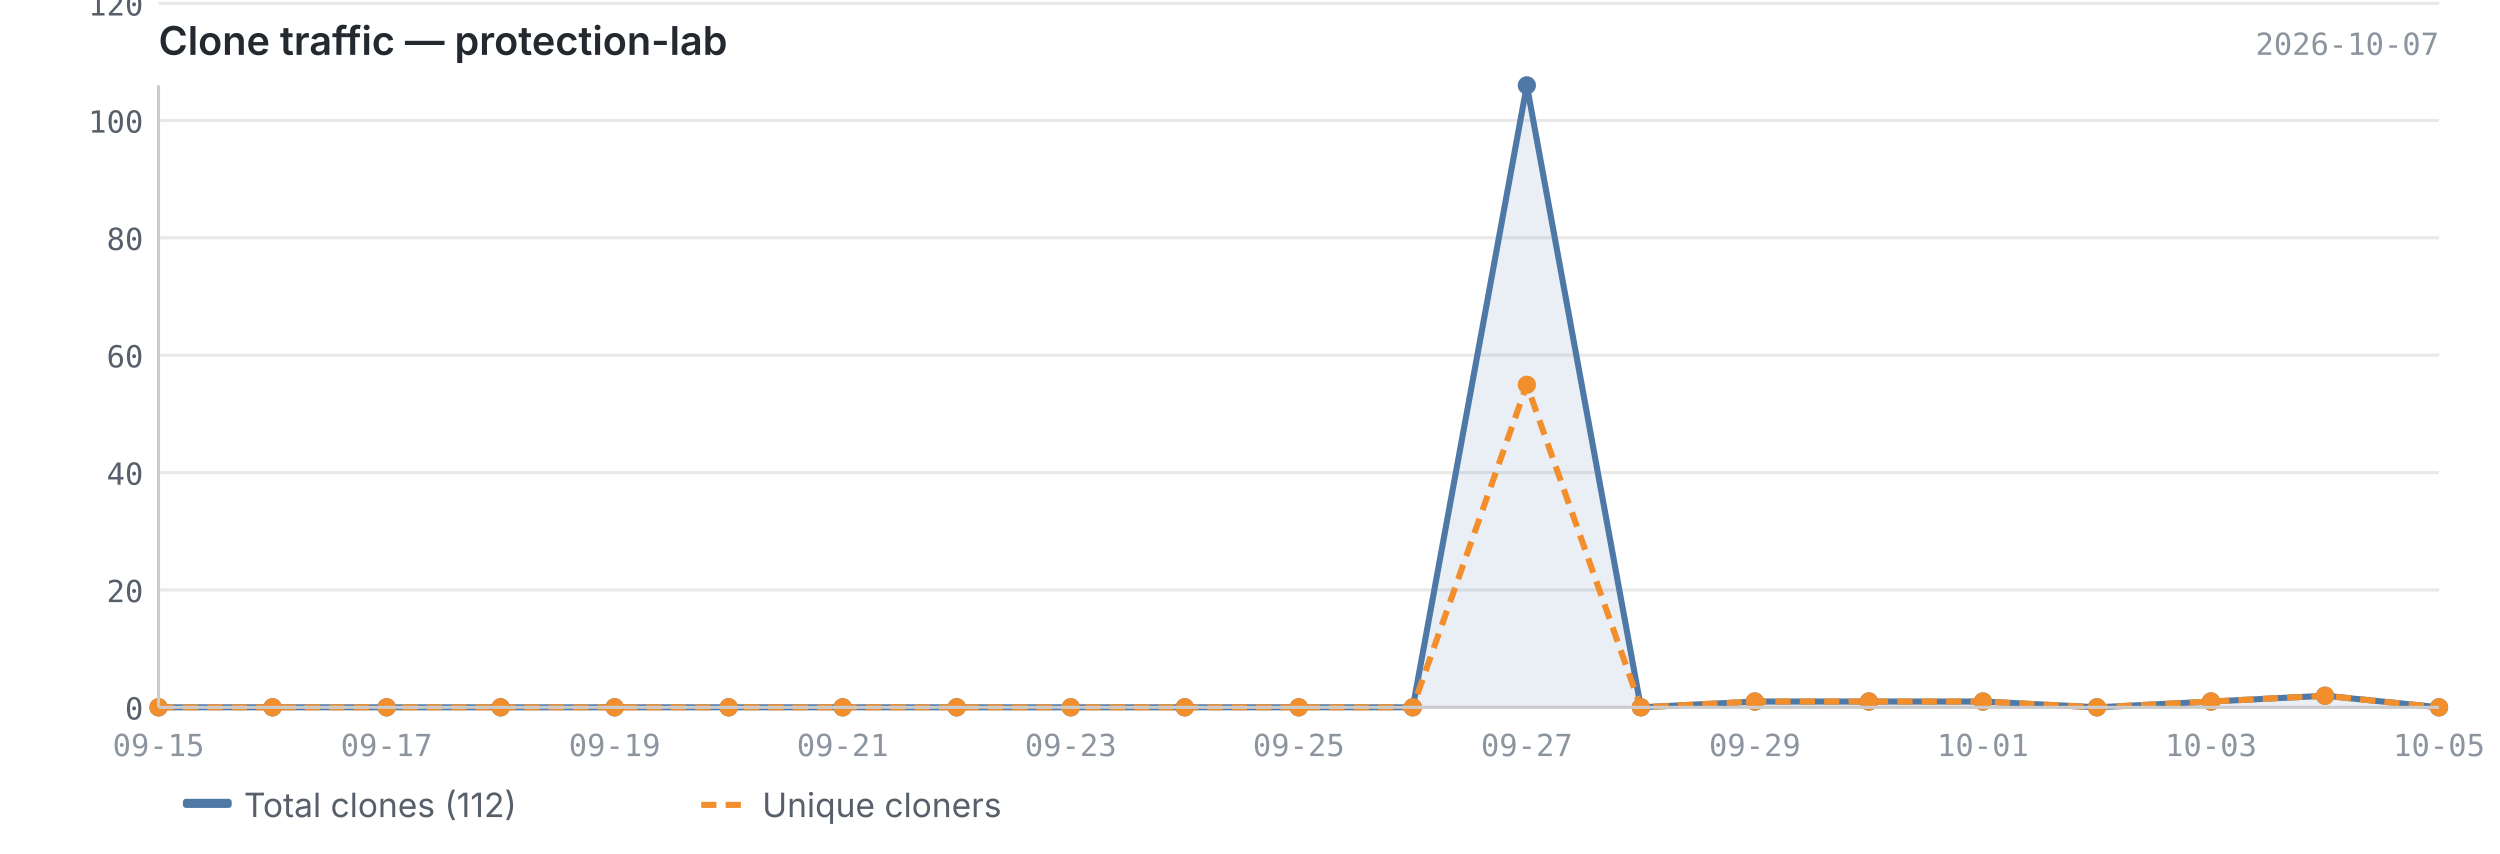
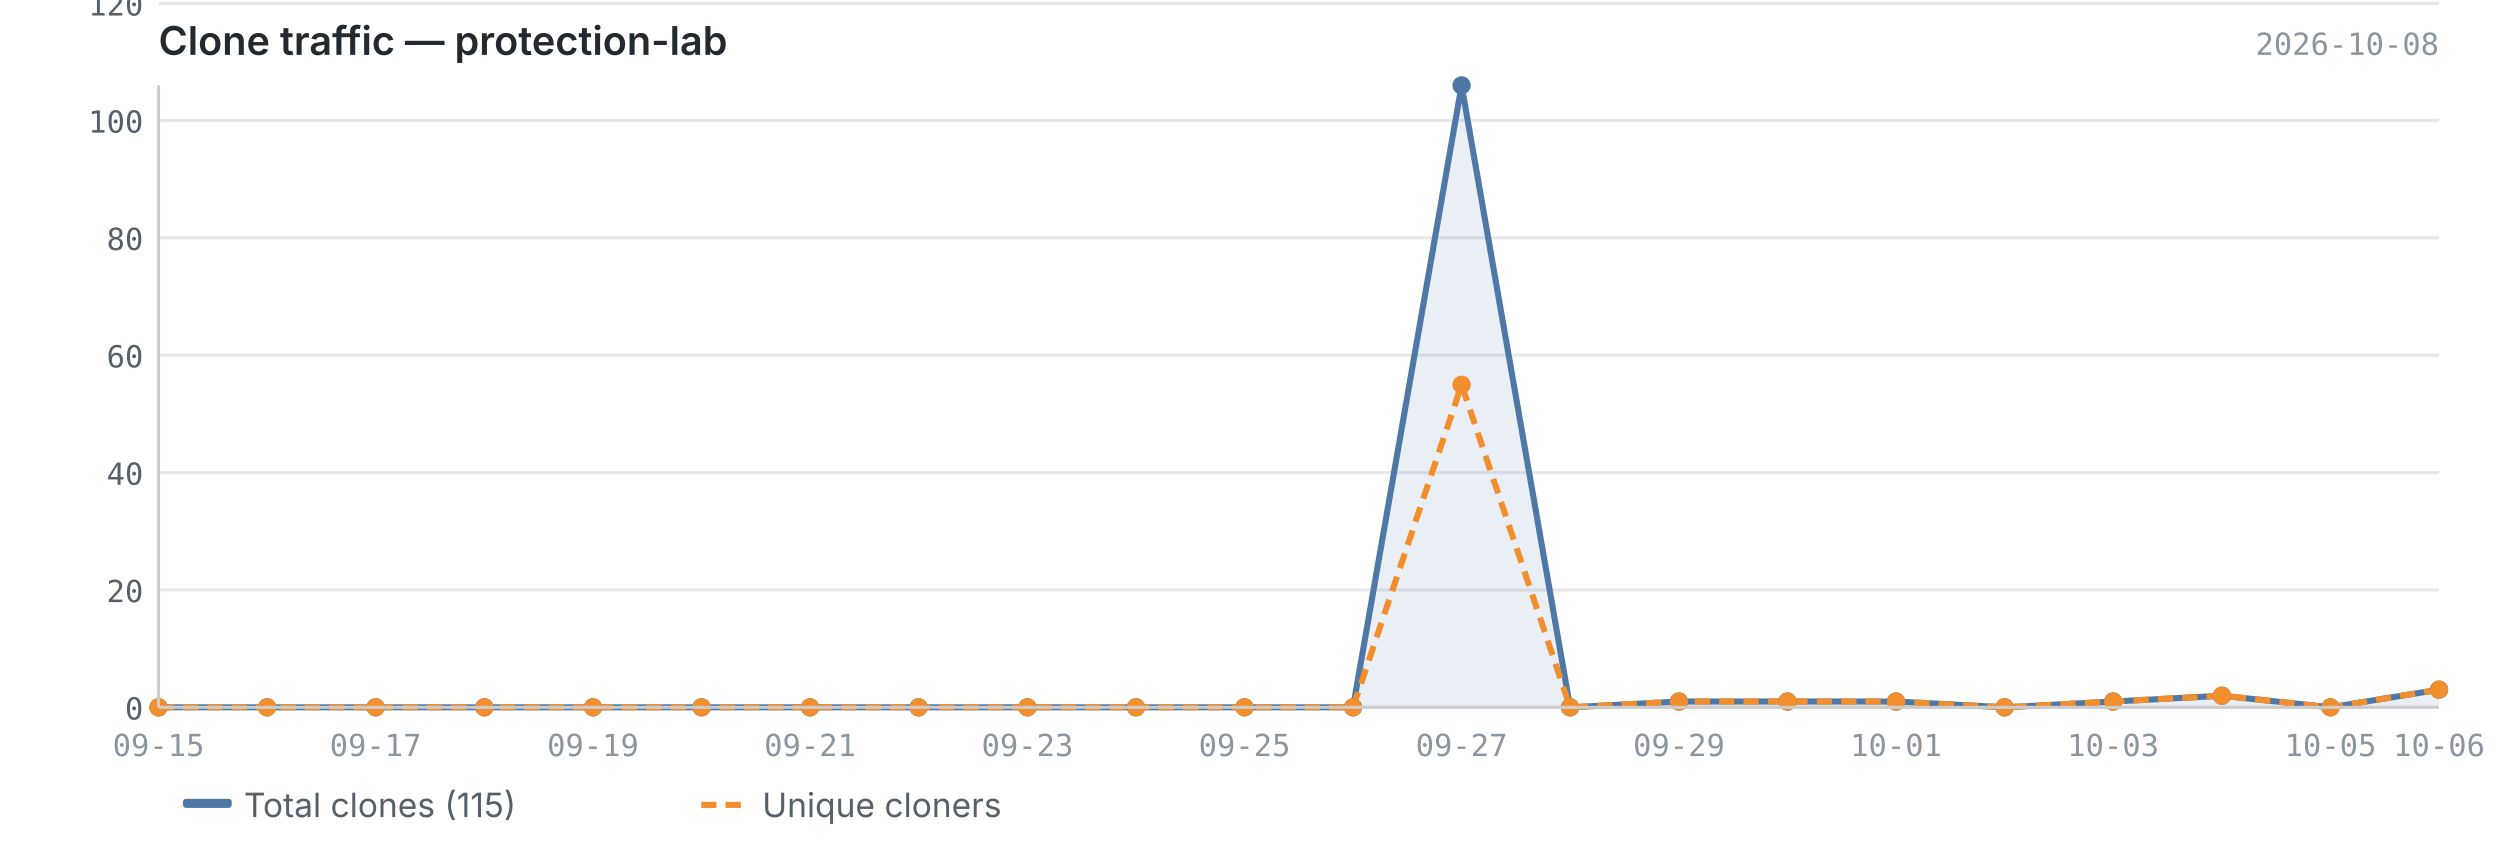
<svg xmlns="http://www.w3.org/2000/svg" viewBox="0 0 820 280" width="820" height="280">
  <text x="52" y="18" font-size="13" font-weight="600" fill="#24292f" font-family="-apple-system, BlinkMacSystemFont, 'Segoe UI', sans-serif">Clone traffic — protection-lab</text>
-   <text x="800" y="18" font-size="10" fill="#8c959f" font-family="ui-monospace, SFMono-Regular, 'SF Mono', Menlo, monospace" text-anchor="end">2026-10-07</text>
+   <text x="800" y="18" font-size="10" fill="#8c959f" font-family="ui-monospace, SFMono-Regular, 'SF Mono', Menlo, monospace" text-anchor="end">2026-10-08</text>
  <line x1="52" y1="232.0" x2="800" y2="232.0" stroke="#e8e8e8" stroke-width="1" />
  <line x1="52" y1="193.5" x2="800" y2="193.5" stroke="#e8e8e8" stroke-width="1" />
  <line x1="52" y1="155.0" x2="800" y2="155.0" stroke="#e8e8e8" stroke-width="1" />
  <line x1="52" y1="116.5" x2="800" y2="116.5" stroke="#e8e8e8" stroke-width="1" />
  <line x1="52" y1="78.0" x2="800" y2="78.0" stroke="#e8e8e8" stroke-width="1" />
  <line x1="52" y1="39.5" x2="800" y2="39.5" stroke="#e8e8e8" stroke-width="1" />
  <line x1="52" y1="1.1" x2="800" y2="1.1" stroke="#e8e8e8" stroke-width="1" />
-   <path d="M52.0,232.0 L52.0,232.0 L89.4,232.0 L126.8,232.0 L164.2,232.0 L201.6,232.0 L239.0,232.0 L276.4,232.0 L313.8,232.0 L351.2,232.0 L388.6,232.0 L426.0,232.0 L463.4,232.0 L500.8,28.0 L538.2,232.0 L575.6,230.1 L613.0,230.1 L650.4,230.1 L687.8,232.0 L725.2,230.1 L762.6,228.2 L800.0,232.0 L800.0,232.0 L52.0,232.0Z" fill="#4e79a7" opacity="0.12" />
-   <polyline points="52.0,232.0 89.4,232.0 126.8,232.0 164.2,232.0 201.6,232.0 239.0,232.0 276.4,232.0 313.8,232.0 351.2,232.0 388.6,232.0 426.0,232.0 463.4,232.0 500.8,28.0 538.2,232.0 575.6,230.1 613.0,230.1 650.4,230.1 687.8,232.0 725.2,230.1 762.6,228.2 800.0,232.0" fill="none" stroke="#4e79a7" stroke-width="2" stroke-linejoin="round" />
-   <polyline points="52.0,232.0 89.4,232.0 126.8,232.0 164.2,232.0 201.6,232.0 239.0,232.0 276.4,232.0 313.8,232.0 351.2,232.0 388.6,232.0 426.0,232.0 463.4,232.0 500.8,126.2 538.2,232.0 575.6,230.1 613.0,230.1 650.4,230.1 687.8,232.0 725.2,230.1 762.6,228.2 800.0,232.0" fill="none" stroke="#f28e2b" stroke-width="2" stroke-linejoin="round" stroke-dasharray="5,3" />
+   <path d="M52.0,232.0 L52.0,232.0 L87.6,232.0 L123.2,232.0 L158.9,232.0 L194.5,232.0 L230.1,232.0 L265.7,232.0 L301.3,232.0 L337.0,232.0 L372.6,232.0 L408.2,232.0 L443.8,232.0 L479.4,28.0 L515.0,232.0 L550.7,230.1 L586.3,230.1 L621.9,230.1 L657.5,232.0 L693.1,230.1 L728.8,228.2 L764.4,232.0 L800.0,226.2 L800.0,232.0 L52.0,232.0Z" fill="#4e79a7" opacity="0.12" />
+   <polyline points="52.0,232.0 87.6,232.0 123.2,232.0 158.9,232.0 194.5,232.0 230.1,232.0 265.7,232.0 301.3,232.0 337.0,232.0 372.6,232.0 408.2,232.0 443.8,232.0 479.4,28.0 515.0,232.0 550.7,230.1 586.3,230.1 621.9,230.1 657.5,232.0 693.1,230.1 728.8,228.2 764.4,232.0 800.0,226.2" fill="none" stroke="#4e79a7" stroke-width="2" stroke-linejoin="round" />
+   <polyline points="52.0,232.0 87.6,232.0 123.2,232.0 158.9,232.0 194.5,232.0 230.1,232.0 265.7,232.0 301.3,232.0 337.0,232.0 372.6,232.0 408.2,232.0 443.8,232.0 479.4,126.2 515.0,232.0 550.7,230.1 586.3,230.1 621.9,230.1 657.5,232.0 693.1,230.1 728.8,228.2 764.4,232.0 800.0,226.2" fill="none" stroke="#f28e2b" stroke-width="2" stroke-linejoin="round" stroke-dasharray="5,3" />
  <circle cx="52.0" cy="232.0" r="3" fill="#4e79a7" />
-   <circle cx="89.4" cy="232.0" r="3" fill="#4e79a7" />
-   <circle cx="126.8" cy="232.0" r="3" fill="#4e79a7" />
-   <circle cx="164.2" cy="232.0" r="3" fill="#4e79a7" />
-   <circle cx="201.6" cy="232.0" r="3" fill="#4e79a7" />
-   <circle cx="239.0" cy="232.0" r="3" fill="#4e79a7" />
-   <circle cx="276.4" cy="232.0" r="3" fill="#4e79a7" />
-   <circle cx="313.8" cy="232.0" r="3" fill="#4e79a7" />
-   <circle cx="351.2" cy="232.0" r="3" fill="#4e79a7" />
-   <circle cx="388.6" cy="232.0" r="3" fill="#4e79a7" />
-   <circle cx="426.0" cy="232.0" r="3" fill="#4e79a7" />
-   <circle cx="463.4" cy="232.0" r="3" fill="#4e79a7" />
-   <circle cx="500.8" cy="28.0" r="3" fill="#4e79a7" />
-   <circle cx="538.2" cy="232.0" r="3" fill="#4e79a7" />
-   <circle cx="575.6" cy="230.1" r="3" fill="#4e79a7" />
-   <circle cx="613.0" cy="230.1" r="3" fill="#4e79a7" />
-   <circle cx="650.4" cy="230.1" r="3" fill="#4e79a7" />
-   <circle cx="687.8" cy="232.0" r="3" fill="#4e79a7" />
-   <circle cx="725.2" cy="230.1" r="3" fill="#4e79a7" />
-   <circle cx="762.6" cy="228.2" r="3" fill="#4e79a7" />
-   <circle cx="800.0" cy="232.0" r="3" fill="#4e79a7" />
+   <circle cx="87.6" cy="232.0" r="3" fill="#4e79a7" />
+   <circle cx="123.2" cy="232.0" r="3" fill="#4e79a7" />
+   <circle cx="158.9" cy="232.0" r="3" fill="#4e79a7" />
+   <circle cx="194.5" cy="232.0" r="3" fill="#4e79a7" />
+   <circle cx="230.1" cy="232.0" r="3" fill="#4e79a7" />
+   <circle cx="265.7" cy="232.0" r="3" fill="#4e79a7" />
+   <circle cx="301.3" cy="232.0" r="3" fill="#4e79a7" />
+   <circle cx="337.0" cy="232.0" r="3" fill="#4e79a7" />
+   <circle cx="372.6" cy="232.0" r="3" fill="#4e79a7" />
+   <circle cx="408.2" cy="232.0" r="3" fill="#4e79a7" />
+   <circle cx="443.8" cy="232.0" r="3" fill="#4e79a7" />
+   <circle cx="479.4" cy="28.0" r="3" fill="#4e79a7" />
+   <circle cx="515.0" cy="232.0" r="3" fill="#4e79a7" />
+   <circle cx="550.7" cy="230.1" r="3" fill="#4e79a7" />
+   <circle cx="586.3" cy="230.1" r="3" fill="#4e79a7" />
+   <circle cx="621.9" cy="230.1" r="3" fill="#4e79a7" />
+   <circle cx="657.5" cy="232.0" r="3" fill="#4e79a7" />
+   <circle cx="693.1" cy="230.1" r="3" fill="#4e79a7" />
+   <circle cx="728.8" cy="228.2" r="3" fill="#4e79a7" />
+   <circle cx="764.4" cy="232.0" r="3" fill="#4e79a7" />
+   <circle cx="800.0" cy="226.2" r="3" fill="#4e79a7" />
  <circle cx="52.0" cy="232.0" r="3" fill="#f28e2b" />
-   <circle cx="89.4" cy="232.0" r="3" fill="#f28e2b" />
-   <circle cx="126.8" cy="232.0" r="3" fill="#f28e2b" />
-   <circle cx="164.2" cy="232.0" r="3" fill="#f28e2b" />
-   <circle cx="201.6" cy="232.0" r="3" fill="#f28e2b" />
-   <circle cx="239.0" cy="232.0" r="3" fill="#f28e2b" />
-   <circle cx="276.4" cy="232.0" r="3" fill="#f28e2b" />
-   <circle cx="313.8" cy="232.0" r="3" fill="#f28e2b" />
-   <circle cx="351.2" cy="232.0" r="3" fill="#f28e2b" />
-   <circle cx="388.6" cy="232.0" r="3" fill="#f28e2b" />
-   <circle cx="426.0" cy="232.0" r="3" fill="#f28e2b" />
-   <circle cx="463.4" cy="232.0" r="3" fill="#f28e2b" />
-   <circle cx="500.8" cy="126.2" r="3" fill="#f28e2b" />
-   <circle cx="538.2" cy="232.0" r="3" fill="#f28e2b" />
-   <circle cx="575.6" cy="230.1" r="3" fill="#f28e2b" />
-   <circle cx="613.0" cy="230.1" r="3" fill="#f28e2b" />
-   <circle cx="650.4" cy="230.1" r="3" fill="#f28e2b" />
-   <circle cx="687.8" cy="232.0" r="3" fill="#f28e2b" />
-   <circle cx="725.2" cy="230.1" r="3" fill="#f28e2b" />
-   <circle cx="762.6" cy="228.2" r="3" fill="#f28e2b" />
-   <circle cx="800.0" cy="232.0" r="3" fill="#f28e2b" />
+   <circle cx="87.6" cy="232.0" r="3" fill="#f28e2b" />
+   <circle cx="123.2" cy="232.0" r="3" fill="#f28e2b" />
+   <circle cx="158.9" cy="232.0" r="3" fill="#f28e2b" />
+   <circle cx="194.5" cy="232.0" r="3" fill="#f28e2b" />
+   <circle cx="230.1" cy="232.0" r="3" fill="#f28e2b" />
+   <circle cx="265.7" cy="232.0" r="3" fill="#f28e2b" />
+   <circle cx="301.3" cy="232.0" r="3" fill="#f28e2b" />
+   <circle cx="337.0" cy="232.0" r="3" fill="#f28e2b" />
+   <circle cx="372.6" cy="232.0" r="3" fill="#f28e2b" />
+   <circle cx="408.2" cy="232.0" r="3" fill="#f28e2b" />
+   <circle cx="443.8" cy="232.0" r="3" fill="#f28e2b" />
+   <circle cx="479.4" cy="126.2" r="3" fill="#f28e2b" />
+   <circle cx="515.0" cy="232.0" r="3" fill="#f28e2b" />
+   <circle cx="550.7" cy="230.1" r="3" fill="#f28e2b" />
+   <circle cx="586.3" cy="230.1" r="3" fill="#f28e2b" />
+   <circle cx="621.9" cy="230.1" r="3" fill="#f28e2b" />
+   <circle cx="657.5" cy="232.0" r="3" fill="#f28e2b" />
+   <circle cx="693.1" cy="230.1" r="3" fill="#f28e2b" />
+   <circle cx="728.8" cy="228.2" r="3" fill="#f28e2b" />
+   <circle cx="764.4" cy="232.0" r="3" fill="#f28e2b" />
+   <circle cx="800.0" cy="226.2" r="3" fill="#f28e2b" />
  <line x1="52" y1="28" x2="52" y2="232" stroke="#cccccc" stroke-width="1" />
  <line x1="52" y1="232" x2="800" y2="232" stroke="#cccccc" stroke-width="1" />
  <text x="47" y="236.0" text-anchor="end" font-size="10" fill="#57606a" font-family="ui-monospace, SFMono-Regular, 'SF Mono', Menlo, monospace">0</text>
  <text x="47" y="197.5" text-anchor="end" font-size="10" fill="#57606a" font-family="ui-monospace, SFMono-Regular, 'SF Mono', Menlo, monospace">20</text>
  <text x="47" y="159.0" text-anchor="end" font-size="10" fill="#57606a" font-family="ui-monospace, SFMono-Regular, 'SF Mono', Menlo, monospace">40</text>
  <text x="47" y="120.5" text-anchor="end" font-size="10" fill="#57606a" font-family="ui-monospace, SFMono-Regular, 'SF Mono', Menlo, monospace">60</text>
  <text x="47" y="82.0" text-anchor="end" font-size="10" fill="#57606a" font-family="ui-monospace, SFMono-Regular, 'SF Mono', Menlo, monospace">80</text>
  <text x="47" y="43.5" text-anchor="end" font-size="10" fill="#57606a" font-family="ui-monospace, SFMono-Regular, 'SF Mono', Menlo, monospace">100</text>
  <text x="47" y="5.1" text-anchor="end" font-size="10" fill="#57606a" font-family="ui-monospace, SFMono-Regular, 'SF Mono', Menlo, monospace">120</text>
  <text x="52.0" y="248" text-anchor="middle" font-size="10" fill="#8c959f" font-family="ui-monospace, SFMono-Regular, 'SF Mono', Menlo, monospace">09-15</text>
-   <text x="126.8" y="248" text-anchor="middle" font-size="10" fill="#8c959f" font-family="ui-monospace, SFMono-Regular, 'SF Mono', Menlo, monospace">09-17</text>
-   <text x="201.6" y="248" text-anchor="middle" font-size="10" fill="#8c959f" font-family="ui-monospace, SFMono-Regular, 'SF Mono', Menlo, monospace">09-19</text>
-   <text x="276.4" y="248" text-anchor="middle" font-size="10" fill="#8c959f" font-family="ui-monospace, SFMono-Regular, 'SF Mono', Menlo, monospace">09-21</text>
-   <text x="351.2" y="248" text-anchor="middle" font-size="10" fill="#8c959f" font-family="ui-monospace, SFMono-Regular, 'SF Mono', Menlo, monospace">09-23</text>
-   <text x="426.0" y="248" text-anchor="middle" font-size="10" fill="#8c959f" font-family="ui-monospace, SFMono-Regular, 'SF Mono', Menlo, monospace">09-25</text>
-   <text x="500.8" y="248" text-anchor="middle" font-size="10" fill="#8c959f" font-family="ui-monospace, SFMono-Regular, 'SF Mono', Menlo, monospace">09-27</text>
-   <text x="575.6" y="248" text-anchor="middle" font-size="10" fill="#8c959f" font-family="ui-monospace, SFMono-Regular, 'SF Mono', Menlo, monospace">09-29</text>
-   <text x="650.4" y="248" text-anchor="middle" font-size="10" fill="#8c959f" font-family="ui-monospace, SFMono-Regular, 'SF Mono', Menlo, monospace">10-01</text>
-   <text x="725.2" y="248" text-anchor="middle" font-size="10" fill="#8c959f" font-family="ui-monospace, SFMono-Regular, 'SF Mono', Menlo, monospace">10-03</text>
-   <text x="800.0" y="248" text-anchor="middle" font-size="10" fill="#8c959f" font-family="ui-monospace, SFMono-Regular, 'SF Mono', Menlo, monospace">10-05</text>
+   <text x="123.2" y="248" text-anchor="middle" font-size="10" fill="#8c959f" font-family="ui-monospace, SFMono-Regular, 'SF Mono', Menlo, monospace">09-17</text>
+   <text x="194.5" y="248" text-anchor="middle" font-size="10" fill="#8c959f" font-family="ui-monospace, SFMono-Regular, 'SF Mono', Menlo, monospace">09-19</text>
+   <text x="265.7" y="248" text-anchor="middle" font-size="10" fill="#8c959f" font-family="ui-monospace, SFMono-Regular, 'SF Mono', Menlo, monospace">09-21</text>
+   <text x="337.0" y="248" text-anchor="middle" font-size="10" fill="#8c959f" font-family="ui-monospace, SFMono-Regular, 'SF Mono', Menlo, monospace">09-23</text>
+   <text x="408.2" y="248" text-anchor="middle" font-size="10" fill="#8c959f" font-family="ui-monospace, SFMono-Regular, 'SF Mono', Menlo, monospace">09-25</text>
+   <text x="479.4" y="248" text-anchor="middle" font-size="10" fill="#8c959f" font-family="ui-monospace, SFMono-Regular, 'SF Mono', Menlo, monospace">09-27</text>
+   <text x="550.7" y="248" text-anchor="middle" font-size="10" fill="#8c959f" font-family="ui-monospace, SFMono-Regular, 'SF Mono', Menlo, monospace">09-29</text>
+   <text x="621.9" y="248" text-anchor="middle" font-size="10" fill="#8c959f" font-family="ui-monospace, SFMono-Regular, 'SF Mono', Menlo, monospace">10-01</text>
+   <text x="693.1" y="248" text-anchor="middle" font-size="10" fill="#8c959f" font-family="ui-monospace, SFMono-Regular, 'SF Mono', Menlo, monospace">10-03</text>
+   <text x="764.4" y="248" text-anchor="middle" font-size="10" fill="#8c959f" font-family="ui-monospace, SFMono-Regular, 'SF Mono', Menlo, monospace">10-05</text>
+   <text x="800.0" y="248" text-anchor="middle" font-size="10" fill="#8c959f" font-family="ui-monospace, SFMono-Regular, 'SF Mono', Menlo, monospace">10-06</text>
  <rect x="60" y="262" width="16" height="3" fill="#4e79a7" rx="1" />
-   <text x="80" y="268" font-size="11" fill="#57606a" font-family="-apple-system, BlinkMacSystemFont, 'Segoe UI', sans-serif">Total clones (112)</text>
+   <text x="80" y="268" font-size="11" fill="#57606a" font-family="-apple-system, BlinkMacSystemFont, 'Segoe UI', sans-serif">Total clones (115)</text>
  <line x1="230" y1="264" x2="246" y2="264" stroke="#f28e2b" stroke-width="2" stroke-dasharray="5,3" />
  <text x="250" y="268" font-size="11" fill="#57606a" font-family="-apple-system, BlinkMacSystemFont, 'Segoe UI', sans-serif">Unique cloners</text>
</svg>
